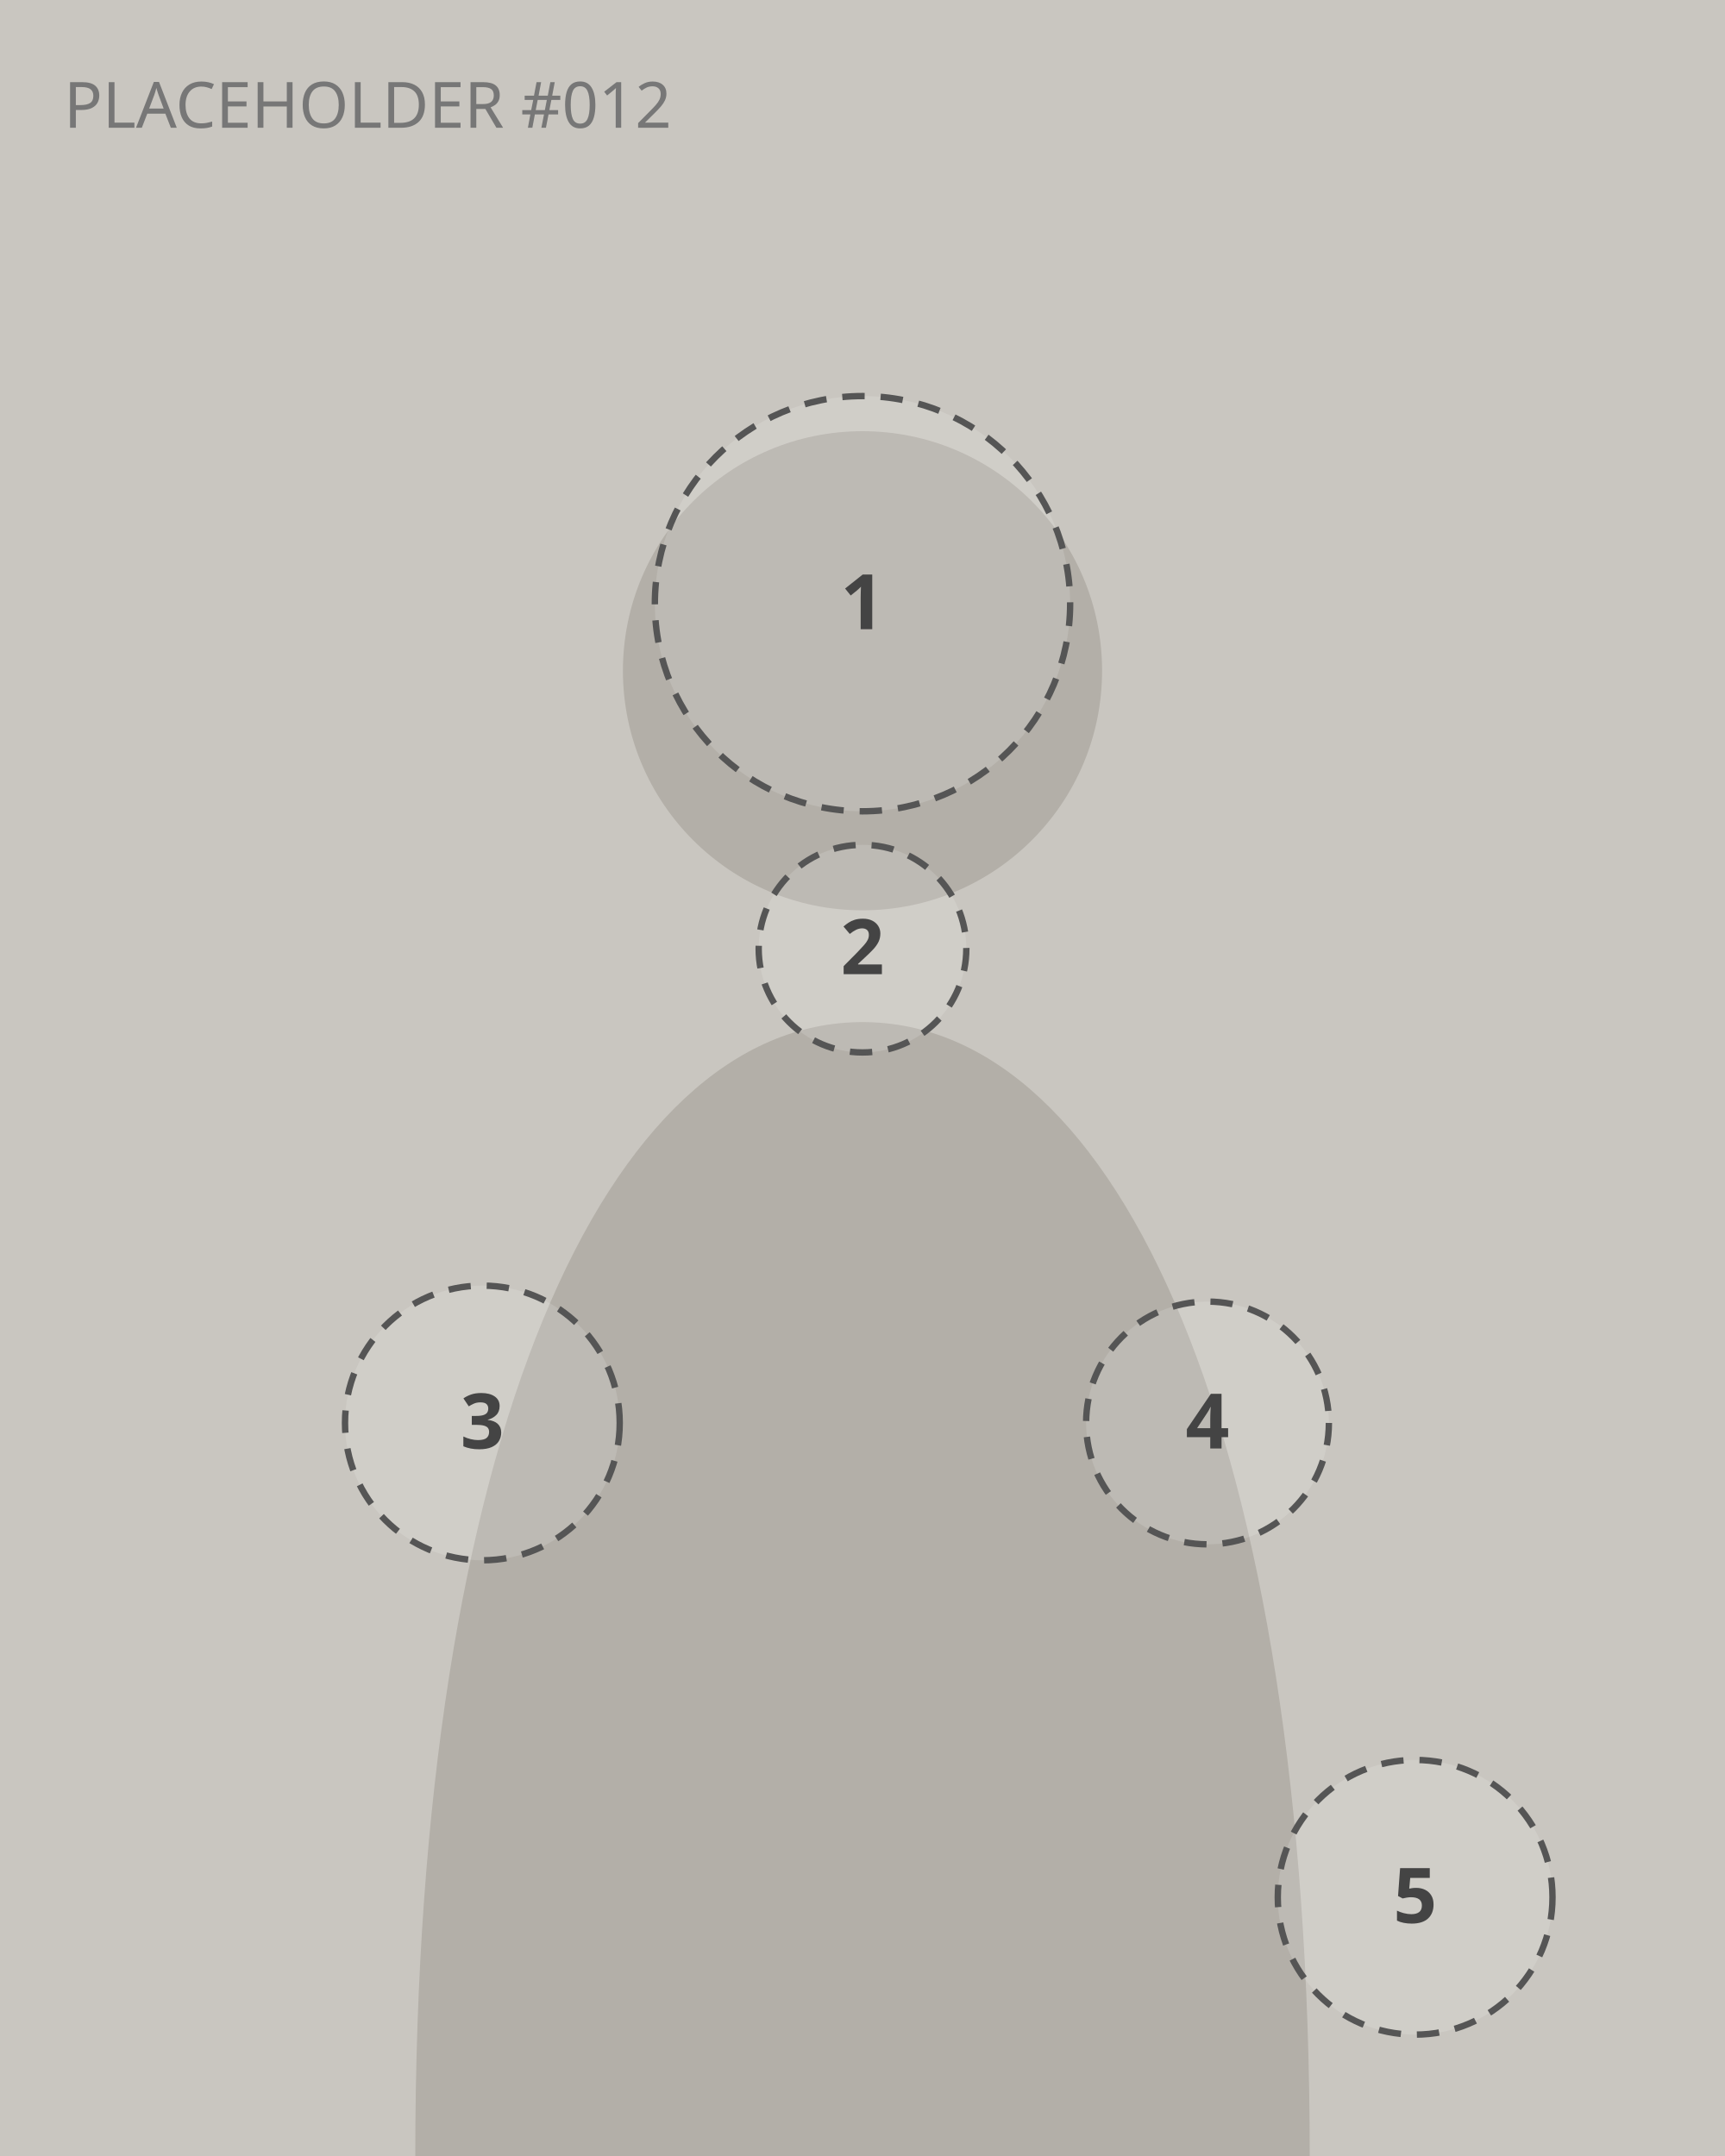
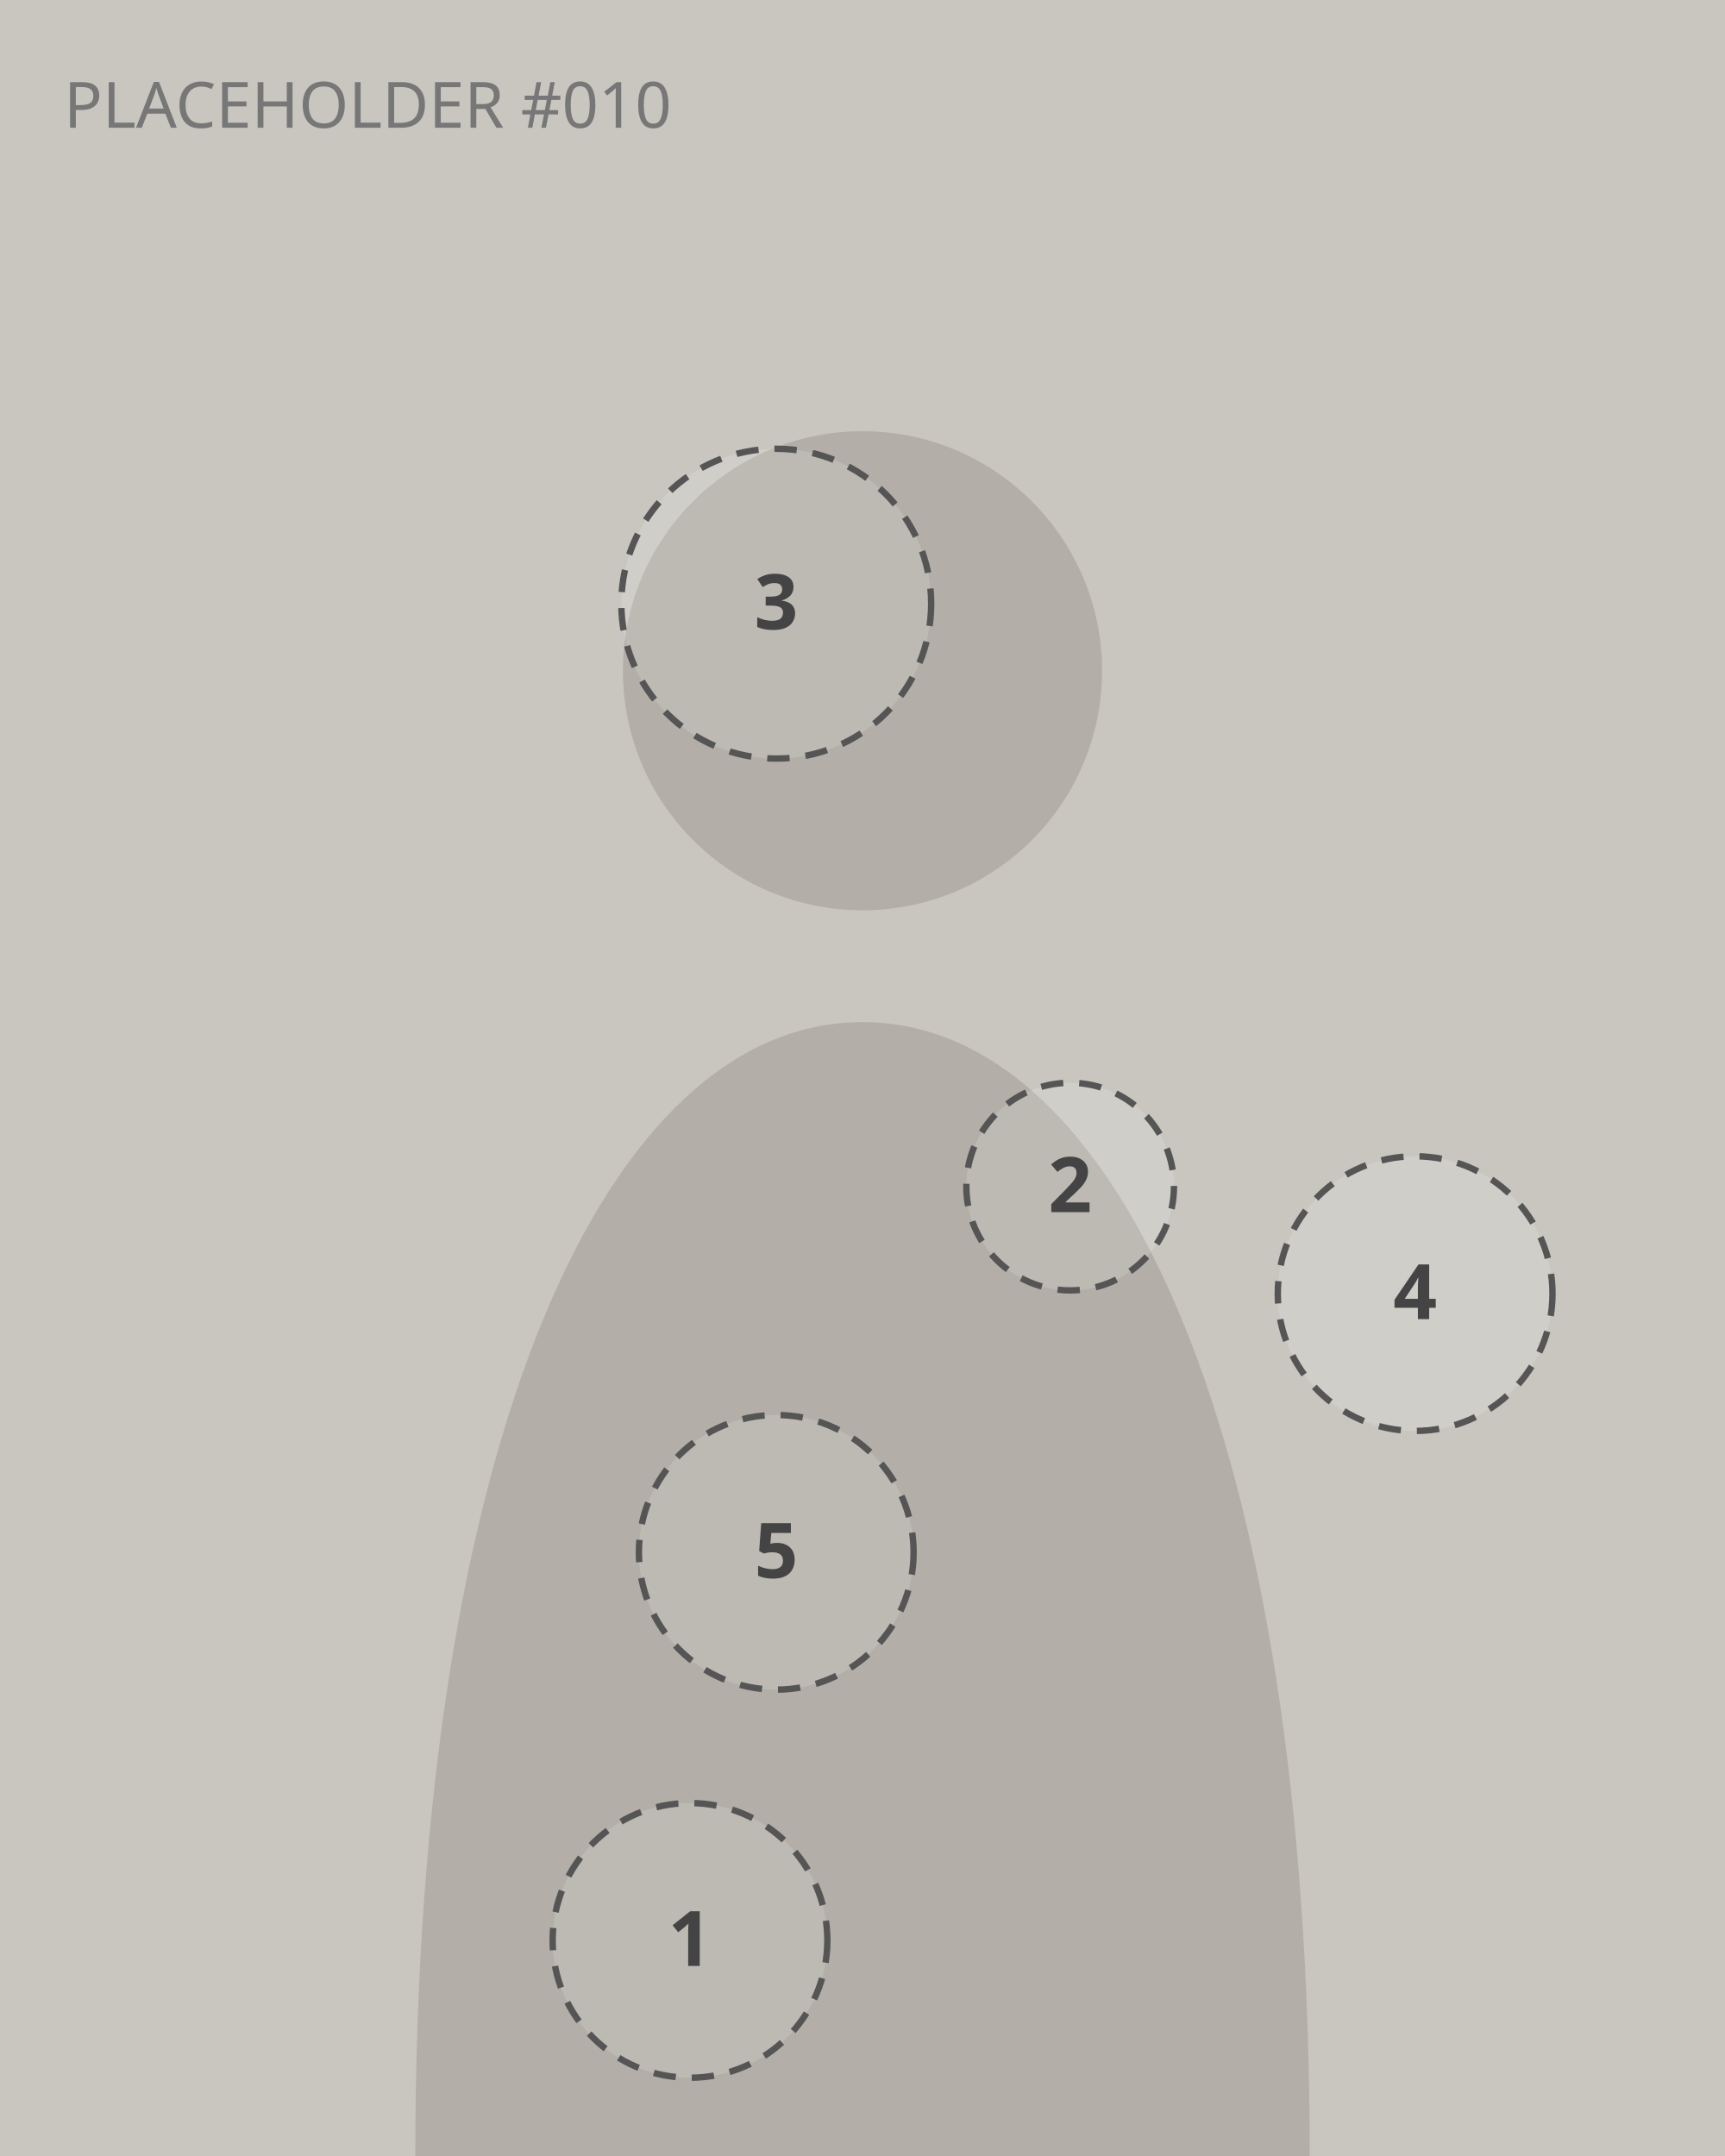
<svg xmlns="http://www.w3.org/2000/svg" viewBox="0 0 1080 1350" width="1080" height="1350">
  <rect width="1080" height="1350" fill="#c9c6c0" />
  <circle cx="540" cy="420" r="150" fill="#b3afa8" />
  <path d="M260 1350 C260 900 380 640 540 640 C700 640 820 900 820 1350 Z" fill="#b3afa8" />
-   <text x="40" y="80" font-size="40" fill="#777" font-family="sans-serif">PLACEHOLDER #012</text>
-   <circle cx="540" cy="378" r="130" fill="#ffffff22" stroke="#555" stroke-width="4" stroke-dasharray="14 10" />
-   <text x="540" y="394" font-size="48" text-anchor="middle" fill="#444" font-family="sans-serif" font-weight="700">1</text>
-   <circle cx="540" cy="594" r="65" fill="#ffffff22" stroke="#555" stroke-width="4" stroke-dasharray="14 10" />
-   <text x="540" y="610" font-size="48" text-anchor="middle" fill="#444" font-family="sans-serif" font-weight="700">2</text>
-   <circle cx="302" cy="891" r="86" fill="#ffffff22" stroke="#555" stroke-width="4" stroke-dasharray="14 10" />
-   <text x="302" y="907" font-size="48" text-anchor="middle" fill="#444" font-family="sans-serif" font-weight="700">3</text>
-   <circle cx="756" cy="891" r="76" fill="#ffffff22" stroke="#555" stroke-width="4" stroke-dasharray="14 10" />
-   <text x="756" y="907" font-size="48" text-anchor="middle" fill="#444" font-family="sans-serif" font-weight="700">4</text>
-   <circle cx="886" cy="1188" r="86" fill="#ffffff22" stroke="#555" stroke-width="4" stroke-dasharray="14 10" />
-   <text x="886" y="1204" font-size="48" text-anchor="middle" fill="#444" font-family="sans-serif" font-weight="700">5</text>
+   <text x="40" y="80" font-size="40" fill="#777" font-family="sans-serif">PLACEHOLDER #010</text>
+   <circle cx="432" cy="1215" r="86" fill="#ffffff22" stroke="#555" stroke-width="4" stroke-dasharray="14 10" />
+   <text x="432" y="1231" font-size="48" text-anchor="middle" fill="#444" font-family="sans-serif" font-weight="700">1</text>
+   <circle cx="670" cy="743" r="65" fill="#ffffff22" stroke="#555" stroke-width="4" stroke-dasharray="14 10" />
+   <text x="670" y="759" font-size="48" text-anchor="middle" fill="#444" font-family="sans-serif" font-weight="700">2</text>
+   <circle cx="486" cy="378" r="97" fill="#ffffff22" stroke="#555" stroke-width="4" stroke-dasharray="14 10" />
+   <text x="486" y="394" font-size="48" text-anchor="middle" fill="#444" font-family="sans-serif" font-weight="700">3</text>
+   <circle cx="886" cy="810" r="86" fill="#ffffff22" stroke="#555" stroke-width="4" stroke-dasharray="14 10" />
+   <text x="886" y="826" font-size="48" text-anchor="middle" fill="#444" font-family="sans-serif" font-weight="700">4</text>
+   <circle cx="486" cy="972" r="86" fill="#ffffff22" stroke="#555" stroke-width="4" stroke-dasharray="14 10" />
+   <text x="486" y="988" font-size="48" text-anchor="middle" fill="#444" font-family="sans-serif" font-weight="700">5</text>
</svg>
